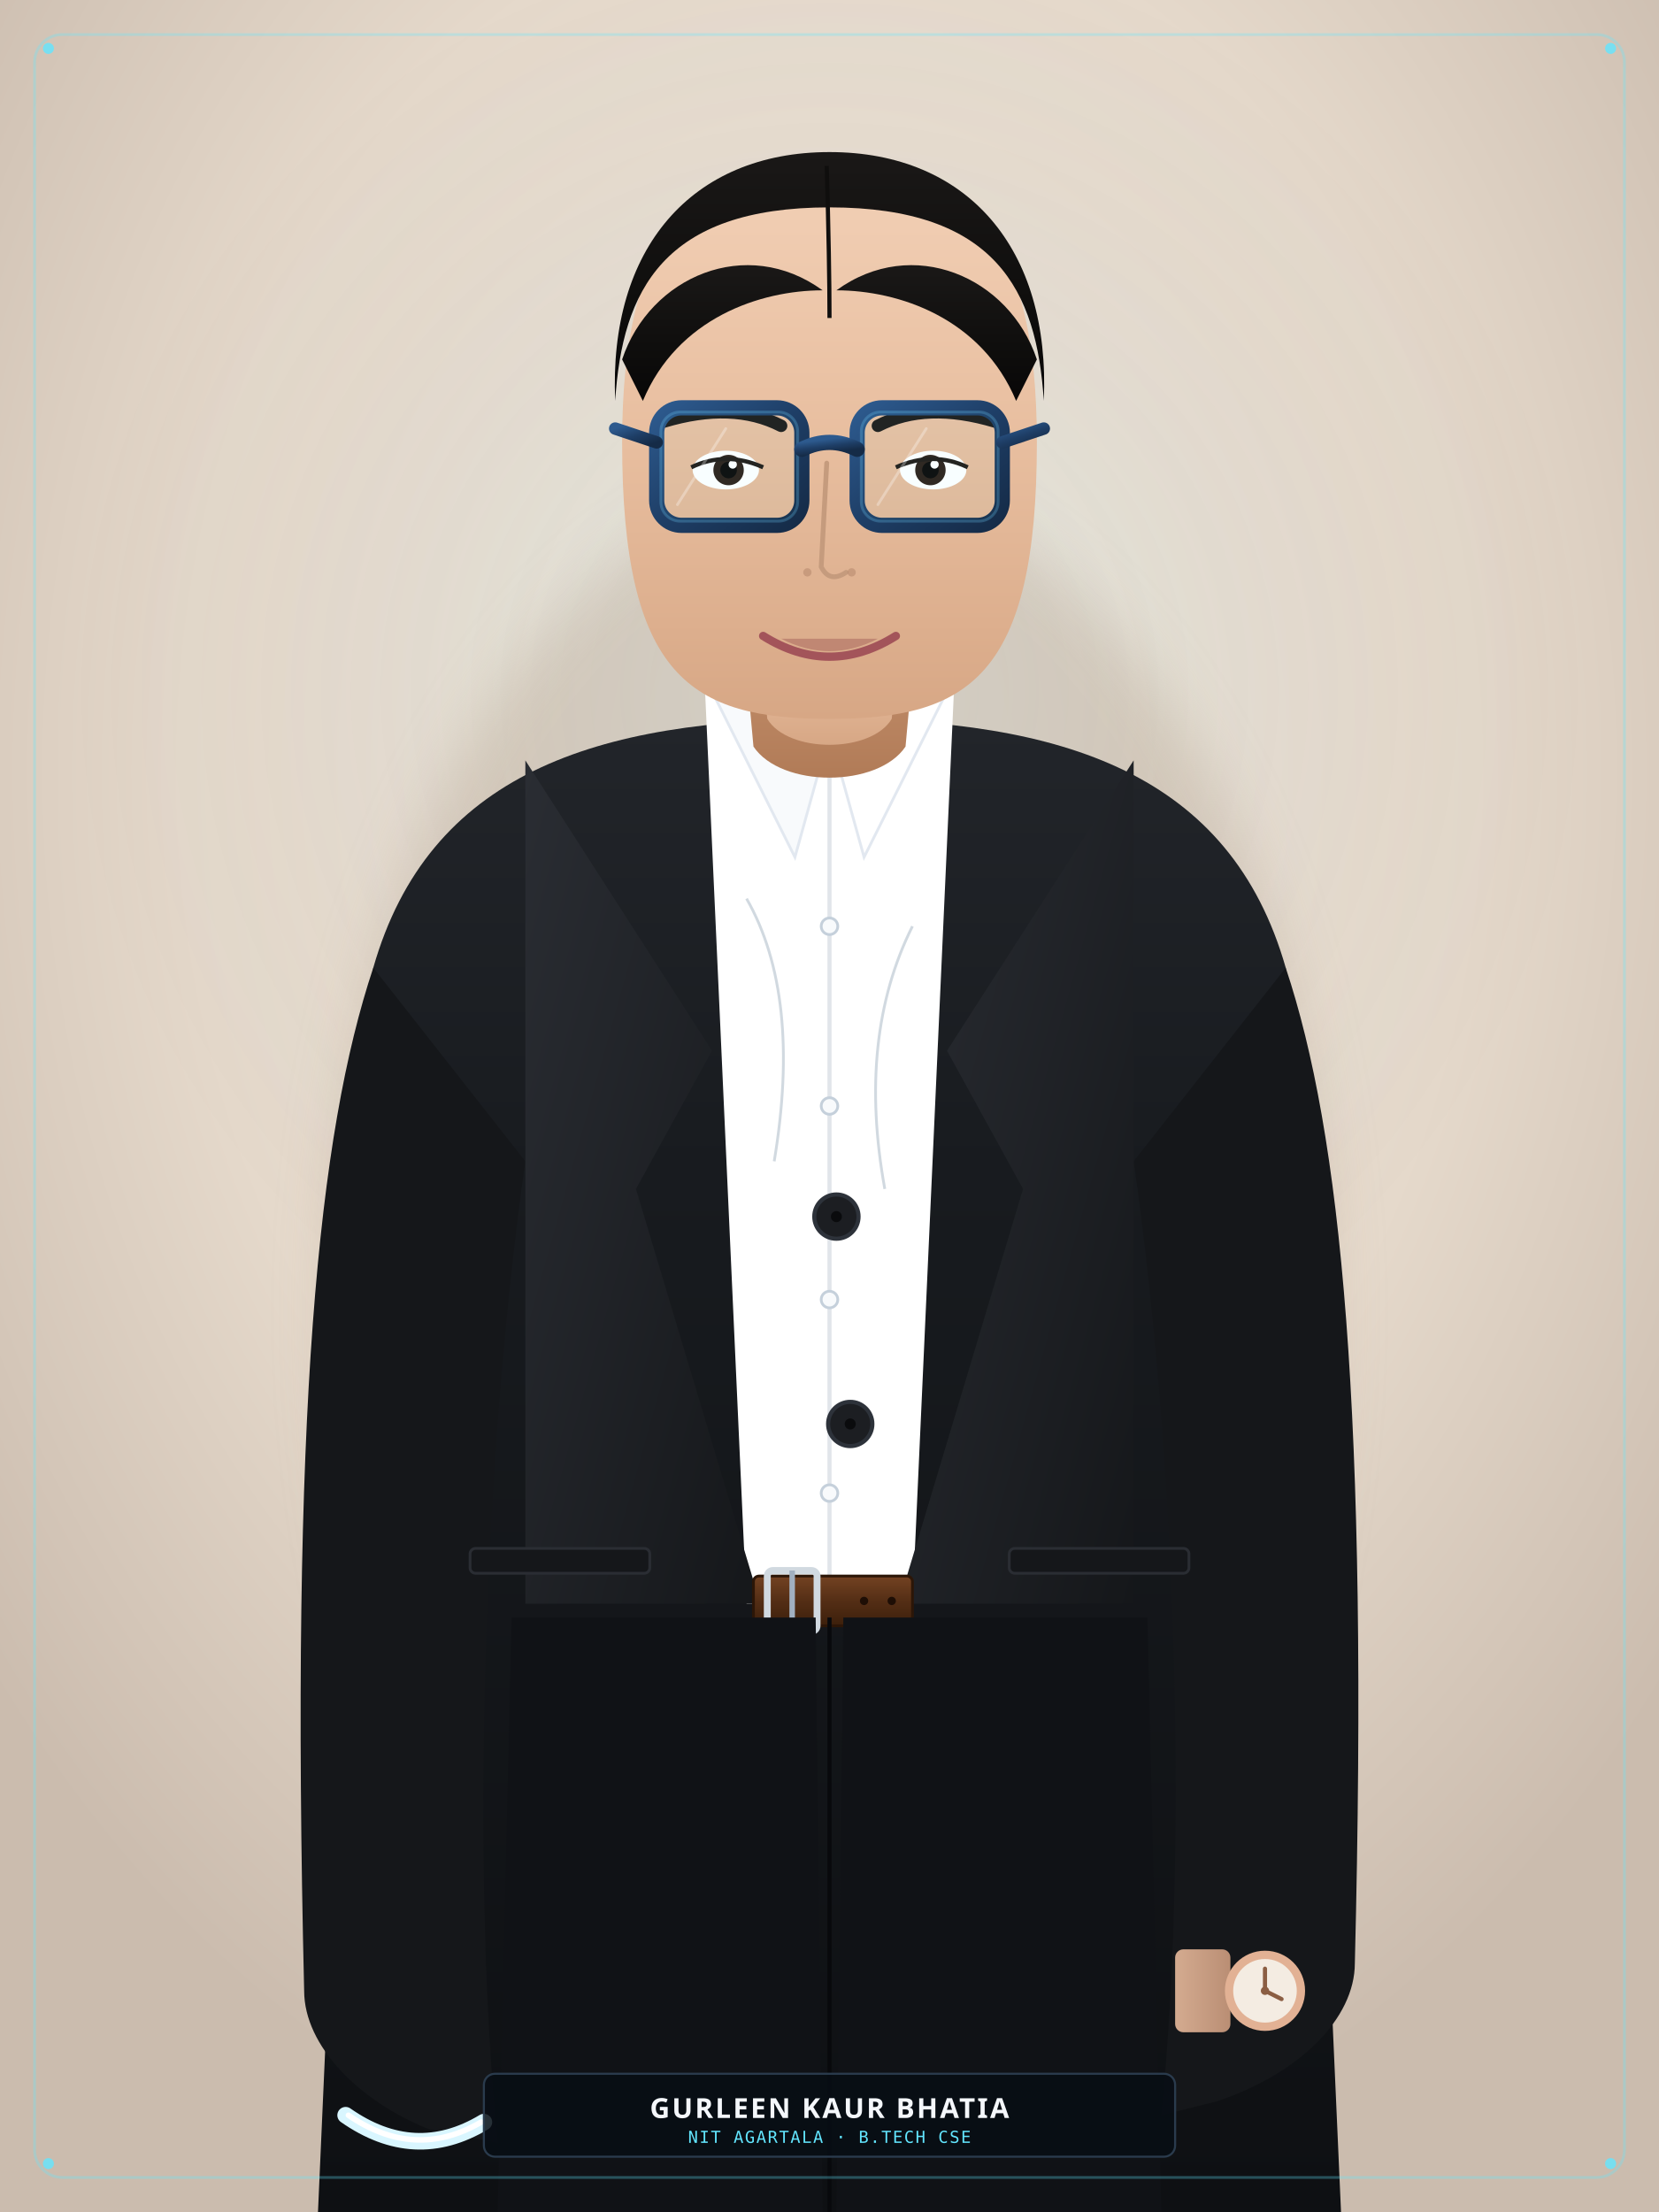
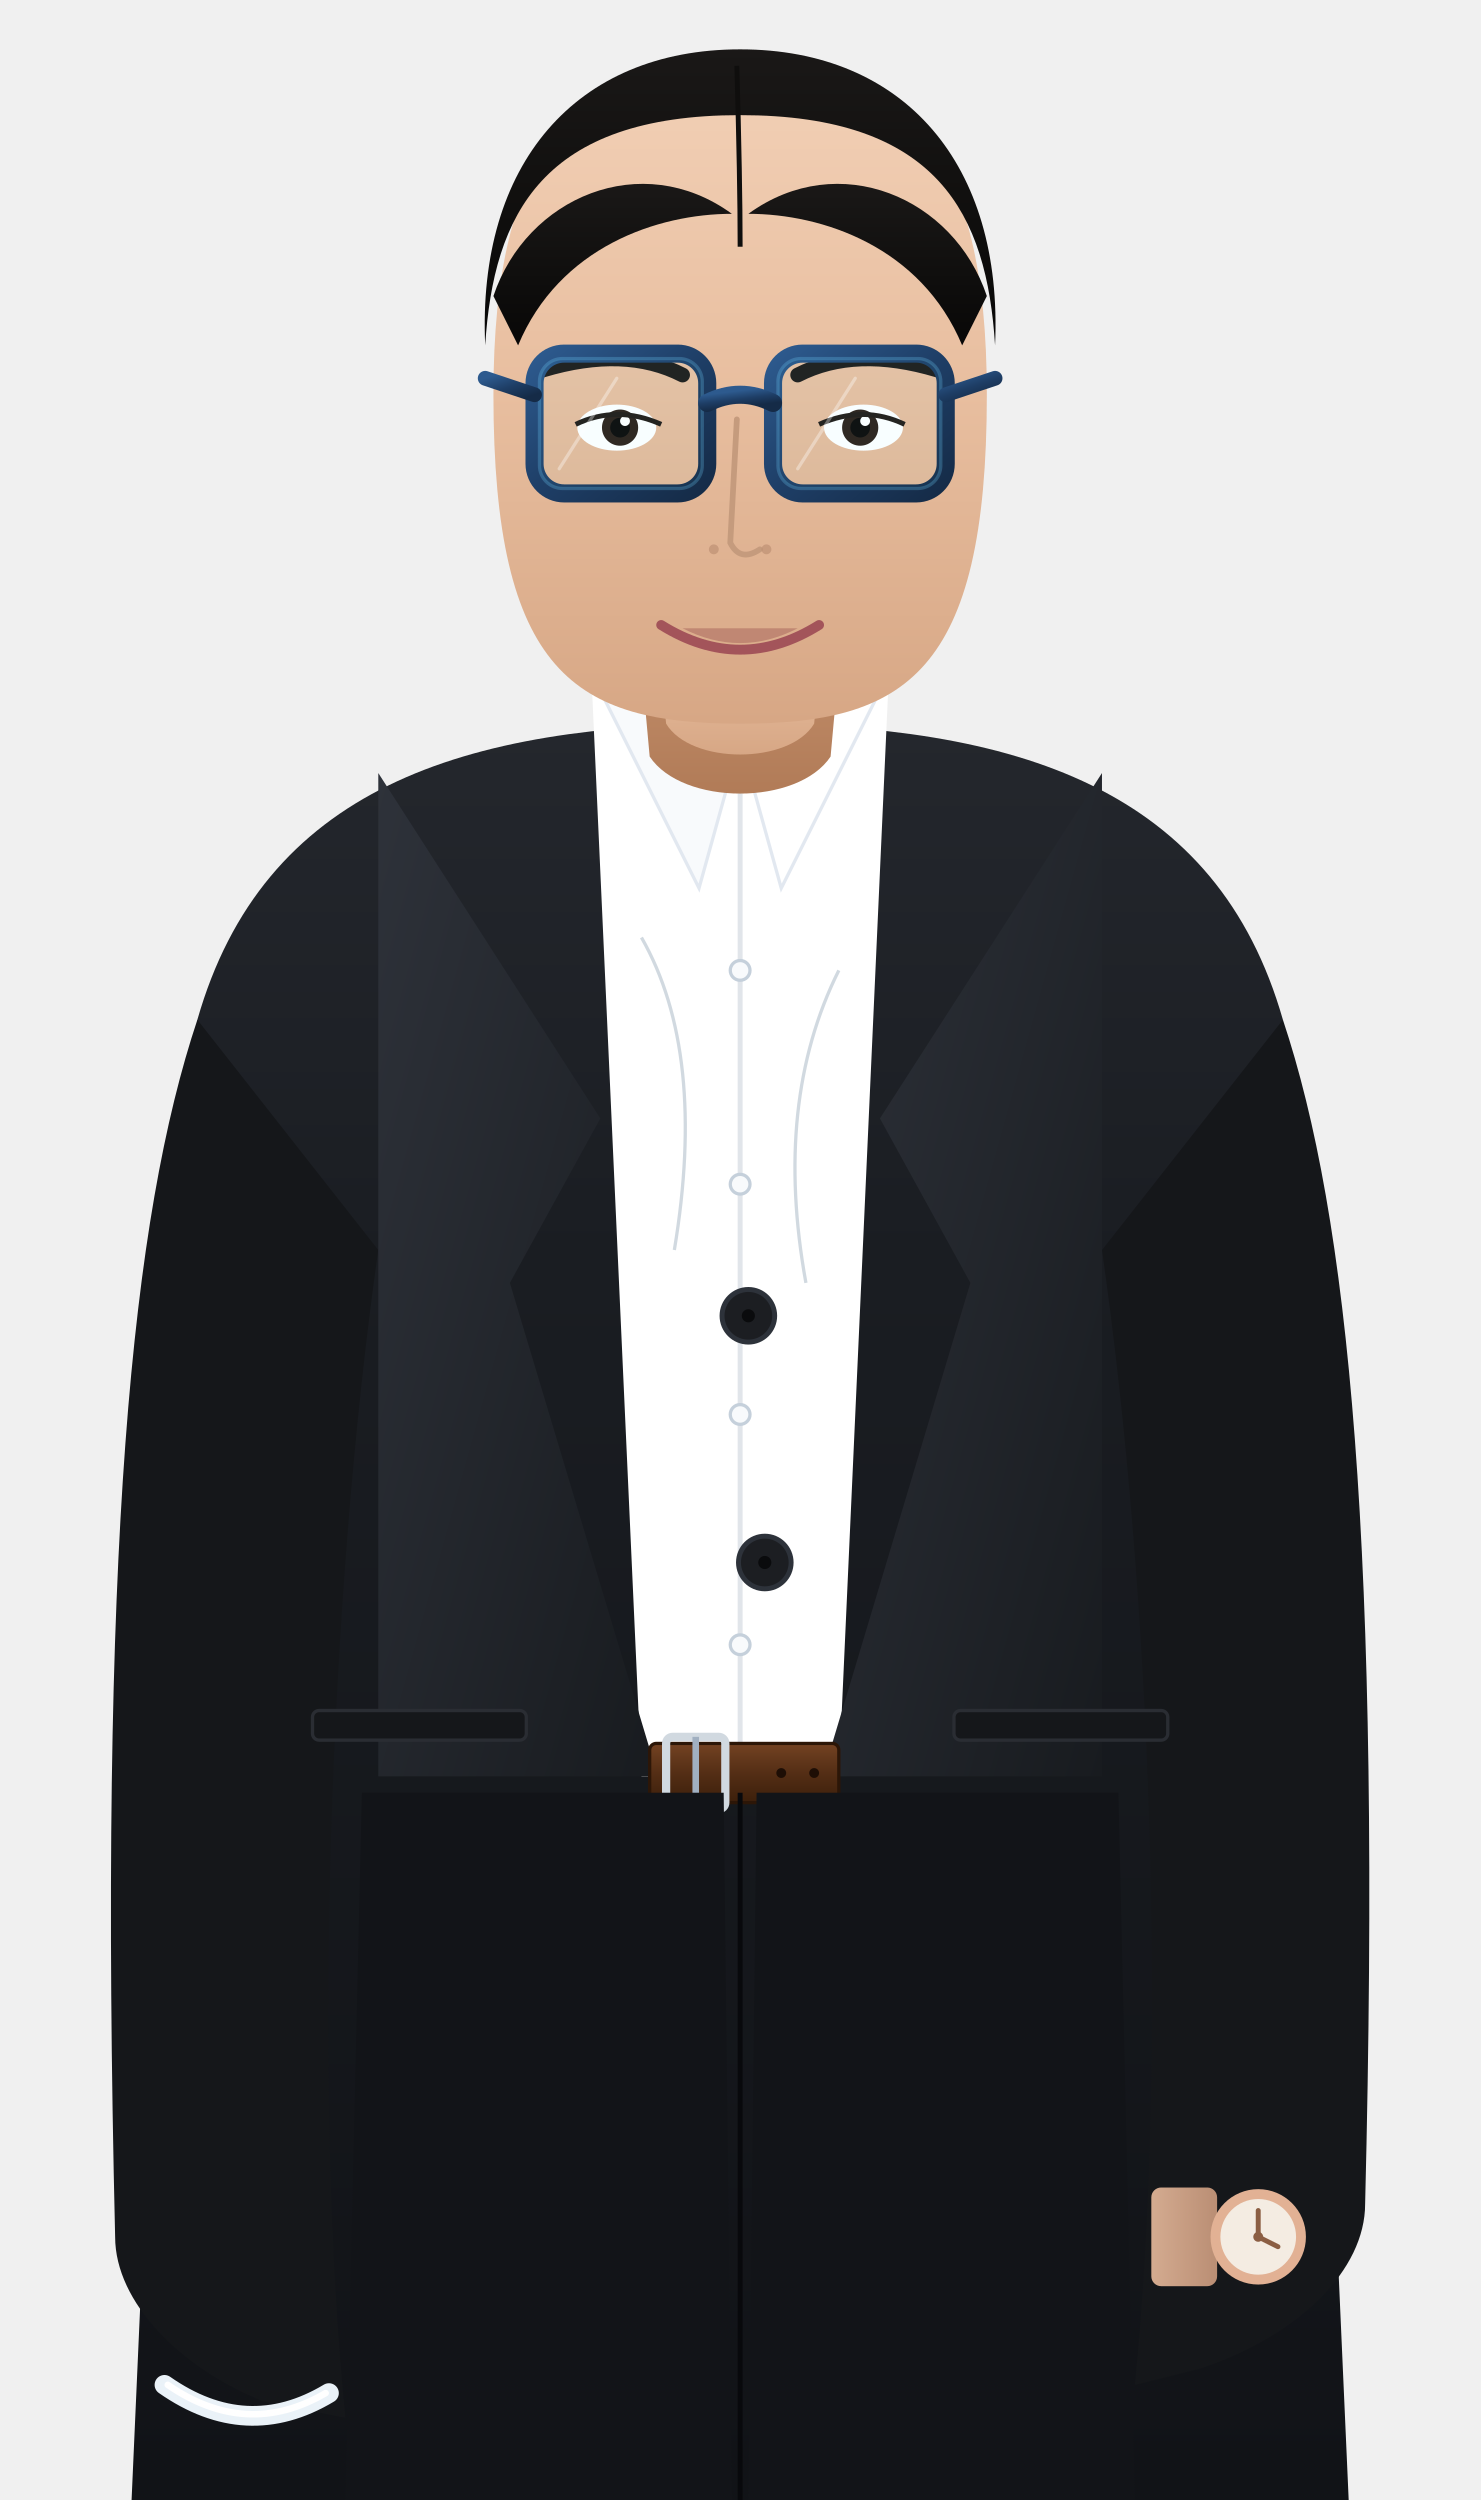
- <svg xmlns="http://www.w3.org/2000/svg" viewBox="0 0 1200 1600" width="1200" height="1600">
+ <svg xmlns="http://www.w3.org/2000/svg" viewBox="150 80 900 1520" width="900" height="1520" fill="none">
  <defs>
-     <radialGradient id="wallBg" cx="50%" cy="35%" r="65%">
-       <stop offset="0%" stop-color="#F4ECE2" />
-       <stop offset="60%" stop-color="#E5D9CB" />
-       <stop offset="100%" stop-color="#CBBCAE" />
-     </radialGradient>
    <linearGradient id="hairGrad" x1="0%" y1="0%" x2="0%" y2="100%">
      <stop offset="0%" stop-color="#1A1817" />
      <stop offset="60%" stop-color="#0F0E0D" />
      <stop offset="100%" stop-color="#080707" />
    </linearGradient>
    <linearGradient id="skinFace" x1="0%" y1="0%" x2="0%" y2="100%">
      <stop offset="0%" stop-color="#F2D0B6" />
      <stop offset="50%" stop-color="#E8BE9F" />
      <stop offset="100%" stop-color="#D7A785" />
    </linearGradient>
    <linearGradient id="skinShadow" x1="0%" y1="0%" x2="0%" y2="100%">
      <stop offset="0%" stop-color="#CA9774" />
      <stop offset="100%" stop-color="#B17B57" />
    </linearGradient>
    <linearGradient id="blueGlasses" x1="0%" y1="0%" x2="100%" y2="100%">
      <stop offset="0%" stop-color="#2D5A8E" />
      <stop offset="50%" stop-color="#1E3E66" />
      <stop offset="100%" stop-color="#152B47" />
    </linearGradient>
    <linearGradient id="suitGrad" x1="0%" y1="0%" x2="0%" y2="100%">
-       <stop offset="0%" stop-color="#22252A" />
-       <stop offset="30%" stop-color="#181B1F" />
-       <stop offset="100%" stop-color="#0E1013" />
+       <stop offset="0%" stop-color="#24272D" />
+       <stop offset="30%" stop-color="#1A1D22" />
+       <stop offset="100%" stop-color="#111317" />
    </linearGradient>
    <linearGradient id="lapelGrad" x1="0%" y1="0%" x2="100%" y2="100%">
-       <stop offset="0%" stop-color="#2A2D33" />
-       <stop offset="100%" stop-color="#15171A" />
+       <stop offset="0%" stop-color="#2E323A" />
+       <stop offset="100%" stop-color="#181B1F" />
    </linearGradient>
    <linearGradient id="beltGrad" x1="0%" y1="0%" x2="0%" y2="100%">
      <stop offset="0%" stop-color="#734222" />
      <stop offset="50%" stop-color="#542E15" />
      <stop offset="100%" stop-color="#3C1F0B" />
    </linearGradient>
    <linearGradient id="watchStrap" x1="0%" y1="0%" x2="100%" y2="0%">
      <stop offset="0%" stop-color="#D4AB90" />
      <stop offset="100%" stop-color="#BA8E74" />
    </linearGradient>
-     <radialGradient id="arcticAura" cx="50%" cy="50%" r="50%">
-       <stop offset="0%" stop-color="#62E6FF" stop-opacity="0.1" />
-       <stop offset="100%" stop-color="#080D14" stop-opacity="0" />
-     </radialGradient>
+     <filter id="softPersonShadow" x="-20%" y="-20%" width="140%" height="140%">
+       <feDropShadow dx="0" dy="16" stdDeviation="24" flood-color="#783D4C" flood-opacity="0.14" />
+     </filter>
  </defs>
-   <rect width="1200" height="1600" fill="url(#wallBg)" />
-   <circle cx="600" cy="500" r="550" fill="url(#arcticAura)" />
-   <ellipse cx="600" cy="950" rx="360" ry="600" fill="#B39F8C" opacity="0.35" filter="blur(20px)" />
-   <ellipse cx="600" cy="225" rx="75" ry="60" fill="url(#hairGrad)" />
-   <path d="M 230 1600 L 270 700 C 310 560, 430 520, 600 520 C 770 520, 890 560, 930 700 L 970 1600 Z" fill="url(#suitGrad)" />
-   <path d="M 270 700 C 230 820, 210 1020, 220 1440 C 220 1480, 260 1520, 310 1540 L 360 1550 C 340 1350, 350 1050, 380 840 Z" fill="#15171A" />
-   <path d="M 930 700 C 970 820, 990 1020, 980 1420 C 980 1460, 940 1500, 880 1520 L 840 1530 C 860 1330, 850 1050, 820 840 Z" fill="#15171A" />
-   <polygon points="510,500 690,500 660,1160 540,1160" fill="#FFFFFF" />
-   <line x1="600" y1="520" x2="600" y2="1160" stroke="#E1E5EA" stroke-width="3" />
-   <circle cx="600" cy="670" r="6" fill="#F8FAFC" stroke="#C5D0DB" stroke-width="2" />
-   <circle cx="600" cy="800" r="6" fill="#F8FAFC" stroke="#C5D0DB" stroke-width="2" />
-   <circle cx="600" cy="940" r="6" fill="#F8FAFC" stroke="#C5D0DB" stroke-width="2" />
-   <circle cx="600" cy="1080" r="6" fill="#F8FAFC" stroke="#C5D0DB" stroke-width="2" />
-   <path d="M 540 650 Q 580 720 560 840" stroke="#D1D9E0" stroke-width="2" fill="none" />
-   <path d="M 660 670 Q 620 750 640 860" stroke="#D1D9E0" stroke-width="2" fill="none" />
-   <polygon points="505,480 575,620 600,530 520,470" fill="#F8FAFC" stroke="#E2E8F0" stroke-width="2" />
-   <polygon points="695,480 625,620 600,530 680,470" fill="#FFFFFF" stroke="#E2E8F0" stroke-width="2" />
-   <polygon points="380,550 515,760 460,860 550,1160 380,1160" fill="url(#lapelGrad)" />
-   <polygon points="820,550 685,760 740,860 650,1160 820,1160" fill="url(#lapelGrad)" />
-   <circle cx="605" cy="880" r="16" fill="#1C1E22" stroke="#2D323A" stroke-width="3" />
-   <circle cx="605" cy="880" r="4" fill="#0A0B0D" />
-   <circle cx="615" cy="1030" r="16" fill="#1C1E22" stroke="#2D323A" stroke-width="3" />
-   <circle cx="615" cy="1030" r="4" fill="#0A0B0D" />
-   <rect x="340" y="1120" width="130" height="18" rx="4" fill="#15171A" stroke="#2A2D33" stroke-width="2" />
-   <rect x="730" y="1120" width="130" height="18" rx="4" fill="#15171A" stroke="#2A2D33" stroke-width="2" />
-   <rect x="545" y="1140" width="115" height="36" rx="4" fill="url(#beltGrad)" stroke="#2C1607" stroke-width="2" />
-   <rect x="555" y="1136" width="36" height="44" rx="4" fill="none" stroke="#D1D9E0" stroke-width="5" />
-   <line x1="573" y1="1136" x2="573" y2="1180" stroke="#A1B0C1" stroke-width="4" />
-   <circle cx="625" cy="1158" r="3" fill="#1E0E05" />
-   <circle cx="645" cy="1158" r="3" fill="#1E0E05" />
-   <path d="M 370 1170 L 590 1170 L 595 1600 L 360 1600 Z" fill="#101216" />
-   <path d="M 610 1170 L 830 1170 L 840 1600 L 605 1600 Z" fill="#101216" />
-   <line x1="600" y1="1170" x2="600" y2="1600" stroke="#08090C" stroke-width="3" />
-   <path d="M 250 1530 Q 300 1565 350 1535" fill="none" stroke="#D9F6FF" stroke-width="12" stroke-linecap="round" />
-   <path d="M 252 1530 Q 300 1563 348 1535" fill="none" stroke="#FFFFFF" stroke-width="4" stroke-linecap="round" />
-   <rect x="850" y="1410" width="40" height="60" rx="6" fill="url(#watchStrap)" />
-   <circle cx="915" cy="1440" r="26" fill="#F4ECE2" stroke="#E2B194" stroke-width="6" />
-   <circle cx="915" cy="1440" r="3" fill="#8B5E43" />
-   <line x1="915" y1="1440" x2="915" y2="1424" stroke="#8B5E43" stroke-width="3" stroke-linecap="round" />
-   <line x1="915" y1="1440" x2="927" y2="1446" stroke="#8B5E43" stroke-width="3" stroke-linecap="round" />
-   <path d="M 535 430 L 545 540 C 565 570, 635 570, 655 540 L 665 430 Z" fill="url(#skinShadow)" />
-   <path d="M 545 420 L 555 520 C 570 545, 630 545, 645 520 L 655 420 Z" fill="url(#skinFace)" />
-   <path d="M 450 320 C 450 490, 500 520, 600 520 C 700 520, 750 490, 750 320 C 750 170, 700 120, 600 120 C 500 120, 450 170, 450 320 Z" fill="url(#skinFace)" />
-   <path d="M 445 290 C 440 180, 500 110, 600 110 C 700 110, 760 180, 755 290 C 750 210, 720 150, 600 150 C 480 150, 450 210, 445 290 Z" fill="url(#hairGrad)" />
-   <path d="M 598 120 Q 600 190 600 230" stroke="#0F0E0D" stroke-width="3" />
-   <path d="M 450 260 C 470 200, 540 170, 595 210 C 550 210, 490 230, 465 290 Z" fill="url(#hairGrad)" />
-   <path d="M 750 260 C 730 200, 660 170, 605 210 C 650 210, 710 230, 735 290 Z" fill="url(#hairGrad)" />
-   <path d="M 480 305 Q 530 290 565 308" stroke="#1F1C1A" stroke-width="9" stroke-linecap="round" fill="none" />
-   <path d="M 720 305 Q 670 290 635 308" stroke="#1F1C1A" stroke-width="9" stroke-linecap="round" fill="none" />
-   <ellipse cx="525" cy="340" rx="24" ry="14" fill="#FFFFFF" />
-   <circle cx="527" cy="340" r="11" fill="#2E211A" />
-   <circle cx="527" cy="340" r="6" fill="#0C0A09" />
-   <circle cx="530" cy="336" r="3" fill="#FFFFFF" />
-   <path d="M 500 338 Q 525 326 552 338" stroke="#221C18" stroke-width="3" fill="none" />
-   <ellipse cx="675" cy="340" rx="24" ry="14" fill="#FFFFFF" />
-   <circle cx="673" cy="340" r="11" fill="#2E211A" />
-   <circle cx="673" cy="340" r="6" fill="#0C0A09" />
-   <circle cx="676" cy="336" r="3" fill="#FFFFFF" />
-   <path d="M 648 338 Q 675 326 700 338" stroke="#221C18" stroke-width="3" fill="none" />
-   <rect x="475" y="295" width="105" height="85" rx="18" fill="none" stroke="url(#blueGlasses)" stroke-width="11" />
-   <rect x="478" y="298" width="99" height="79" rx="14" fill="#62E6FF" fill-opacity="0.04" stroke="#70D3FC" stroke-opacity="0.25" stroke-width="2" />
-   <rect x="620" y="295" width="105" height="85" rx="18" fill="none" stroke="url(#blueGlasses)" stroke-width="11" />
-   <rect x="623" y="298" width="99" height="79" rx="14" fill="#62E6FF" fill-opacity="0.04" stroke="#70D3FC" stroke-opacity="0.25" stroke-width="2" />
-   <path d="M 580 325 Q 600 315 620 325" fill="none" stroke="url(#blueGlasses)" stroke-width="11" stroke-linecap="round" />
-   <line x1="475" y1="320" x2="445" y2="310" stroke="url(#blueGlasses)" stroke-width="9" stroke-linecap="round" />
-   <line x1="725" y1="320" x2="755" y2="310" stroke="url(#blueGlasses)" stroke-width="9" stroke-linecap="round" />
-   <line x1="490" y1="365" x2="525" y2="310" stroke="#FFFFFF" stroke-width="2" stroke-opacity="0.3" stroke-linecap="round" />
-   <line x1="635" y1="365" x2="670" y2="310" stroke="#FFFFFF" stroke-width="2" stroke-opacity="0.3" stroke-linecap="round" />
-   <path d="M 598 335 L 594 410 Q 600 422 612 414" stroke="#C59B7D" stroke-width="3.5" fill="none" stroke-linecap="round" />
-   <circle cx="584" cy="414" r="3" fill="#B88A6E" opacity="0.6" />
-   <circle cx="616" cy="414" r="3" fill="#B88A6E" opacity="0.6" />
-   <path d="M 552 460 Q 600 490 648 460" stroke="#A3545A" stroke-width="6" fill="none" stroke-linecap="round" />
-   <path d="M 565 462 Q 600 480 635 462" fill="#8C3E44" opacity="0.35" />
-   <rect x="25" y="25" width="1150" height="1550" rx="20" fill="none" stroke="#62E6FF" stroke-width="2" opacity="0.3" />
-   <circle cx="35" cy="35" r="4" fill="#62E6FF" opacity="0.8" />
-   <circle cx="1165" cy="35" r="4" fill="#62E6FF" opacity="0.8" />
-   <circle cx="35" cy="1565" r="4" fill="#62E6FF" opacity="0.8" />
-   <circle cx="1165" cy="1565" r="4" fill="#62E6FF" opacity="0.8" />
-   <rect x="350" y="1500" width="500" height="60" rx="8" fill="#080D14" fill-opacity="0.85" stroke="#2A3B4D" stroke-width="1.5" />
-   <text x="600" y="1532" font-family="'Plus Jakarta Sans', sans-serif" font-size="20" font-weight="700" fill="#F4F7FB" text-anchor="middle" letter-spacing="1.5">GURLEEN KAUR BHATIA</text>
-   <text x="600" y="1550" font-family="'JetBrains Mono', monospace" font-size="12" fill="#62E6FF" text-anchor="middle" letter-spacing="1">NIT AGARTALA · B.TECH CSE</text>
+   <g id="gurleen-body-cutout">
+     <ellipse cx="600" cy="225" rx="75" ry="60" fill="url(#hairGrad)" />
+     <path d="M 230 1600 L 270 700 C 310 560, 430 520, 600 520 C 770 520, 890 560, 930 700 L 970 1600 Z" fill="url(#suitGrad)" />
+     <path d="M 270 700 C 230 820, 210 1020, 220 1440 C 220 1480, 260 1520, 310 1540 L 360 1550 C 340 1350, 350 1050, 380 840 Z" fill="#15171A" />
+     <path d="M 930 700 C 970 820, 990 1020, 980 1420 C 980 1460, 940 1500, 880 1520 L 840 1530 C 860 1330, 850 1050, 820 840 Z" fill="#15171A" />
+     <polygon points="510,500 690,500 660,1160 540,1160" fill="#FFFFFF" />
+     <line x1="600" y1="520" x2="600" y2="1160" stroke="#E1E5EA" stroke-width="3" />
+     <circle cx="600" cy="670" r="6" fill="#F8FAFC" stroke="#C5D0DB" stroke-width="2" />
+     <circle cx="600" cy="800" r="6" fill="#F8FAFC" stroke="#C5D0DB" stroke-width="2" />
+     <circle cx="600" cy="940" r="6" fill="#F8FAFC" stroke="#C5D0DB" stroke-width="2" />
+     <circle cx="600" cy="1080" r="6" fill="#F8FAFC" stroke="#C5D0DB" stroke-width="2" />
+     <path d="M 540 650 Q 580 720 560 840" stroke="#D1D9E0" stroke-width="2" fill="none" />
+     <path d="M 660 670 Q 620 750 640 860" stroke="#D1D9E0" stroke-width="2" fill="none" />
+     <polygon points="505,480 575,620 600,530 520,470" fill="#F8FAFC" stroke="#E2E8F0" stroke-width="2" />
+     <polygon points="695,480 625,620 600,530 680,470" fill="#FFFFFF" stroke="#E2E8F0" stroke-width="2" />
+     <polygon points="380,550 515,760 460,860 550,1160 380,1160" fill="url(#lapelGrad)" />
+     <polygon points="820,550 685,760 740,860 650,1160 820,1160" fill="url(#lapelGrad)" />
+     <circle cx="605" cy="880" r="16" fill="#1C1E22" stroke="#2D323A" stroke-width="3" />
+     <circle cx="605" cy="880" r="4" fill="#0A0B0D" />
+     <circle cx="615" cy="1030" r="16" fill="#1C1E22" stroke="#2D323A" stroke-width="3" />
+     <circle cx="615" cy="1030" r="4" fill="#0A0B0D" />
+     <rect x="340" y="1120" width="130" height="18" rx="4" fill="#15171A" stroke="#2A2D33" stroke-width="2" />
+     <rect x="730" y="1120" width="130" height="18" rx="4" fill="#15171A" stroke="#2A2D33" stroke-width="2" />
+     <rect x="545" y="1140" width="115" height="36" rx="4" fill="url(#beltGrad)" stroke="#2C1607" stroke-width="2" />
+     <rect x="555" y="1136" width="36" height="44" rx="4" fill="none" stroke="#D1D9E0" stroke-width="5" />
+     <line x1="573" y1="1136" x2="573" y2="1180" stroke="#A1B0C1" stroke-width="4" />
+     <circle cx="625" cy="1158" r="3" fill="#1E0E05" />
+     <circle cx="645" cy="1158" r="3" fill="#1E0E05" />
+     <path d="M 370 1170 L 590 1170 L 595 1600 L 360 1600 Z" fill="#121418" />
+     <path d="M 610 1170 L 830 1170 L 840 1600 L 605 1600 Z" fill="#121418" />
+     <line x1="600" y1="1170" x2="600" y2="1600" stroke="#08090C" stroke-width="3" />
+     <path d="M 250 1530 Q 300 1565 350 1535" fill="none" stroke="#EAF2F8" stroke-width="12" stroke-linecap="round" />
+     <path d="M 252 1530 Q 300 1563 348 1535" fill="none" stroke="#FFFFFF" stroke-width="4" stroke-linecap="round" />
+     <rect x="850" y="1410" width="40" height="60" rx="6" fill="url(#watchStrap)" />
+     <circle cx="915" cy="1440" r="26" fill="#F4ECE2" stroke="#E2B194" stroke-width="6" />
+     <circle cx="915" cy="1440" r="3" fill="#8B5E43" />
+     <line x1="915" y1="1440" x2="915" y2="1424" stroke="#8B5E43" stroke-width="3" stroke-linecap="round" />
+     <line x1="915" y1="1440" x2="927" y2="1446" stroke="#8B5E43" stroke-width="3" stroke-linecap="round" />
+     <path d="M 535 430 L 545 540 C 565 570, 635 570, 655 540 L 665 430 Z" fill="url(#skinShadow)" />
+     <path d="M 545 420 L 555 520 C 570 545, 630 545, 645 520 L 655 420 Z" fill="url(#skinFace)" />
+     <path d="M 450 320 C 450 490, 500 520, 600 520 C 700 520, 750 490, 750 320 C 750 170, 700 120, 600 120 C 500 120, 450 170, 450 320 Z" fill="url(#skinFace)" />
+     <path d="M 445 290 C 440 180, 500 110, 600 110 C 700 110, 760 180, 755 290 C 750 210, 720 150, 600 150 C 480 150, 450 210, 445 290 Z" fill="url(#hairGrad)" />
+     <path d="M 598 120 Q 600 190 600 230" stroke="#0F0E0D" stroke-width="3" />
+     <path d="M 450 260 C 470 200, 540 170, 595 210 C 550 210, 490 230, 465 290 Z" fill="url(#hairGrad)" />
+     <path d="M 750 260 C 730 200, 660 170, 605 210 C 650 210, 710 230, 735 290 Z" fill="url(#hairGrad)" />
+     <path d="M 480 305 Q 530 290 565 308" stroke="#1F1C1A" stroke-width="9" stroke-linecap="round" fill="none" />
+     <path d="M 720 305 Q 670 290 635 308" stroke="#1F1C1A" stroke-width="9" stroke-linecap="round" fill="none" />
+     <ellipse cx="525" cy="340" rx="24" ry="14" fill="#FFFFFF" />
+     <circle cx="527" cy="340" r="11" fill="#2E211A" />
+     <circle cx="527" cy="340" r="6" fill="#0C0A09" />
+     <circle cx="530" cy="336" r="3" fill="#FFFFFF" />
+     <path d="M 500 338 Q 525 326 552 338" stroke="#221C18" stroke-width="3" fill="none" />
+     <ellipse cx="675" cy="340" rx="24" ry="14" fill="#FFFFFF" />
+     <circle cx="673" cy="340" r="11" fill="#2E211A" />
+     <circle cx="673" cy="340" r="6" fill="#0C0A09" />
+     <circle cx="676" cy="336" r="3" fill="#FFFFFF" />
+     <path d="M 648 338 Q 675 326 700 338" stroke="#221C18" stroke-width="3" fill="none" />
+     <rect x="475" y="295" width="105" height="85" rx="18" fill="none" stroke="url(#blueGlasses)" stroke-width="11" />
+     <rect x="478" y="298" width="99" height="79" rx="14" fill="#62E6FF" fill-opacity="0.04" stroke="#70D3FC" stroke-opacity="0.25" stroke-width="2" />
+     <rect x="620" y="295" width="105" height="85" rx="18" fill="none" stroke="url(#blueGlasses)" stroke-width="11" />
+     <rect x="623" y="298" width="99" height="79" rx="14" fill="#62E6FF" fill-opacity="0.04" stroke="#70D3FC" stroke-opacity="0.25" stroke-width="2" />
+     <path d="M 580 325 Q 600 315 620 325" fill="none" stroke="url(#blueGlasses)" stroke-width="11" stroke-linecap="round" />
+     <line x1="475" y1="320" x2="445" y2="310" stroke="url(#blueGlasses)" stroke-width="9" stroke-linecap="round" />
+     <line x1="725" y1="320" x2="755" y2="310" stroke="url(#blueGlasses)" stroke-width="9" stroke-linecap="round" />
+     <line x1="490" y1="365" x2="525" y2="310" stroke="#FFFFFF" stroke-width="2" stroke-opacity="0.35" stroke-linecap="round" />
+     <line x1="635" y1="365" x2="670" y2="310" stroke="#FFFFFF" stroke-width="2" stroke-opacity="0.35" stroke-linecap="round" />
+     <path d="M 598 335 L 594 410 Q 600 422 612 414" stroke="#C59B7D" stroke-width="3.5" fill="none" stroke-linecap="round" />
+     <circle cx="584" cy="414" r="3" fill="#B88A6E" opacity="0.6" />
+     <circle cx="616" cy="414" r="3" fill="#B88A6E" opacity="0.6" />
+     <path d="M 552 460 Q 600 490 648 460" stroke="#A3545A" stroke-width="6" fill="none" stroke-linecap="round" />
+     <path d="M 565 462 Q 600 480 635 462" fill="#8C3E44" opacity="0.35" />
+   </g>
</svg>
